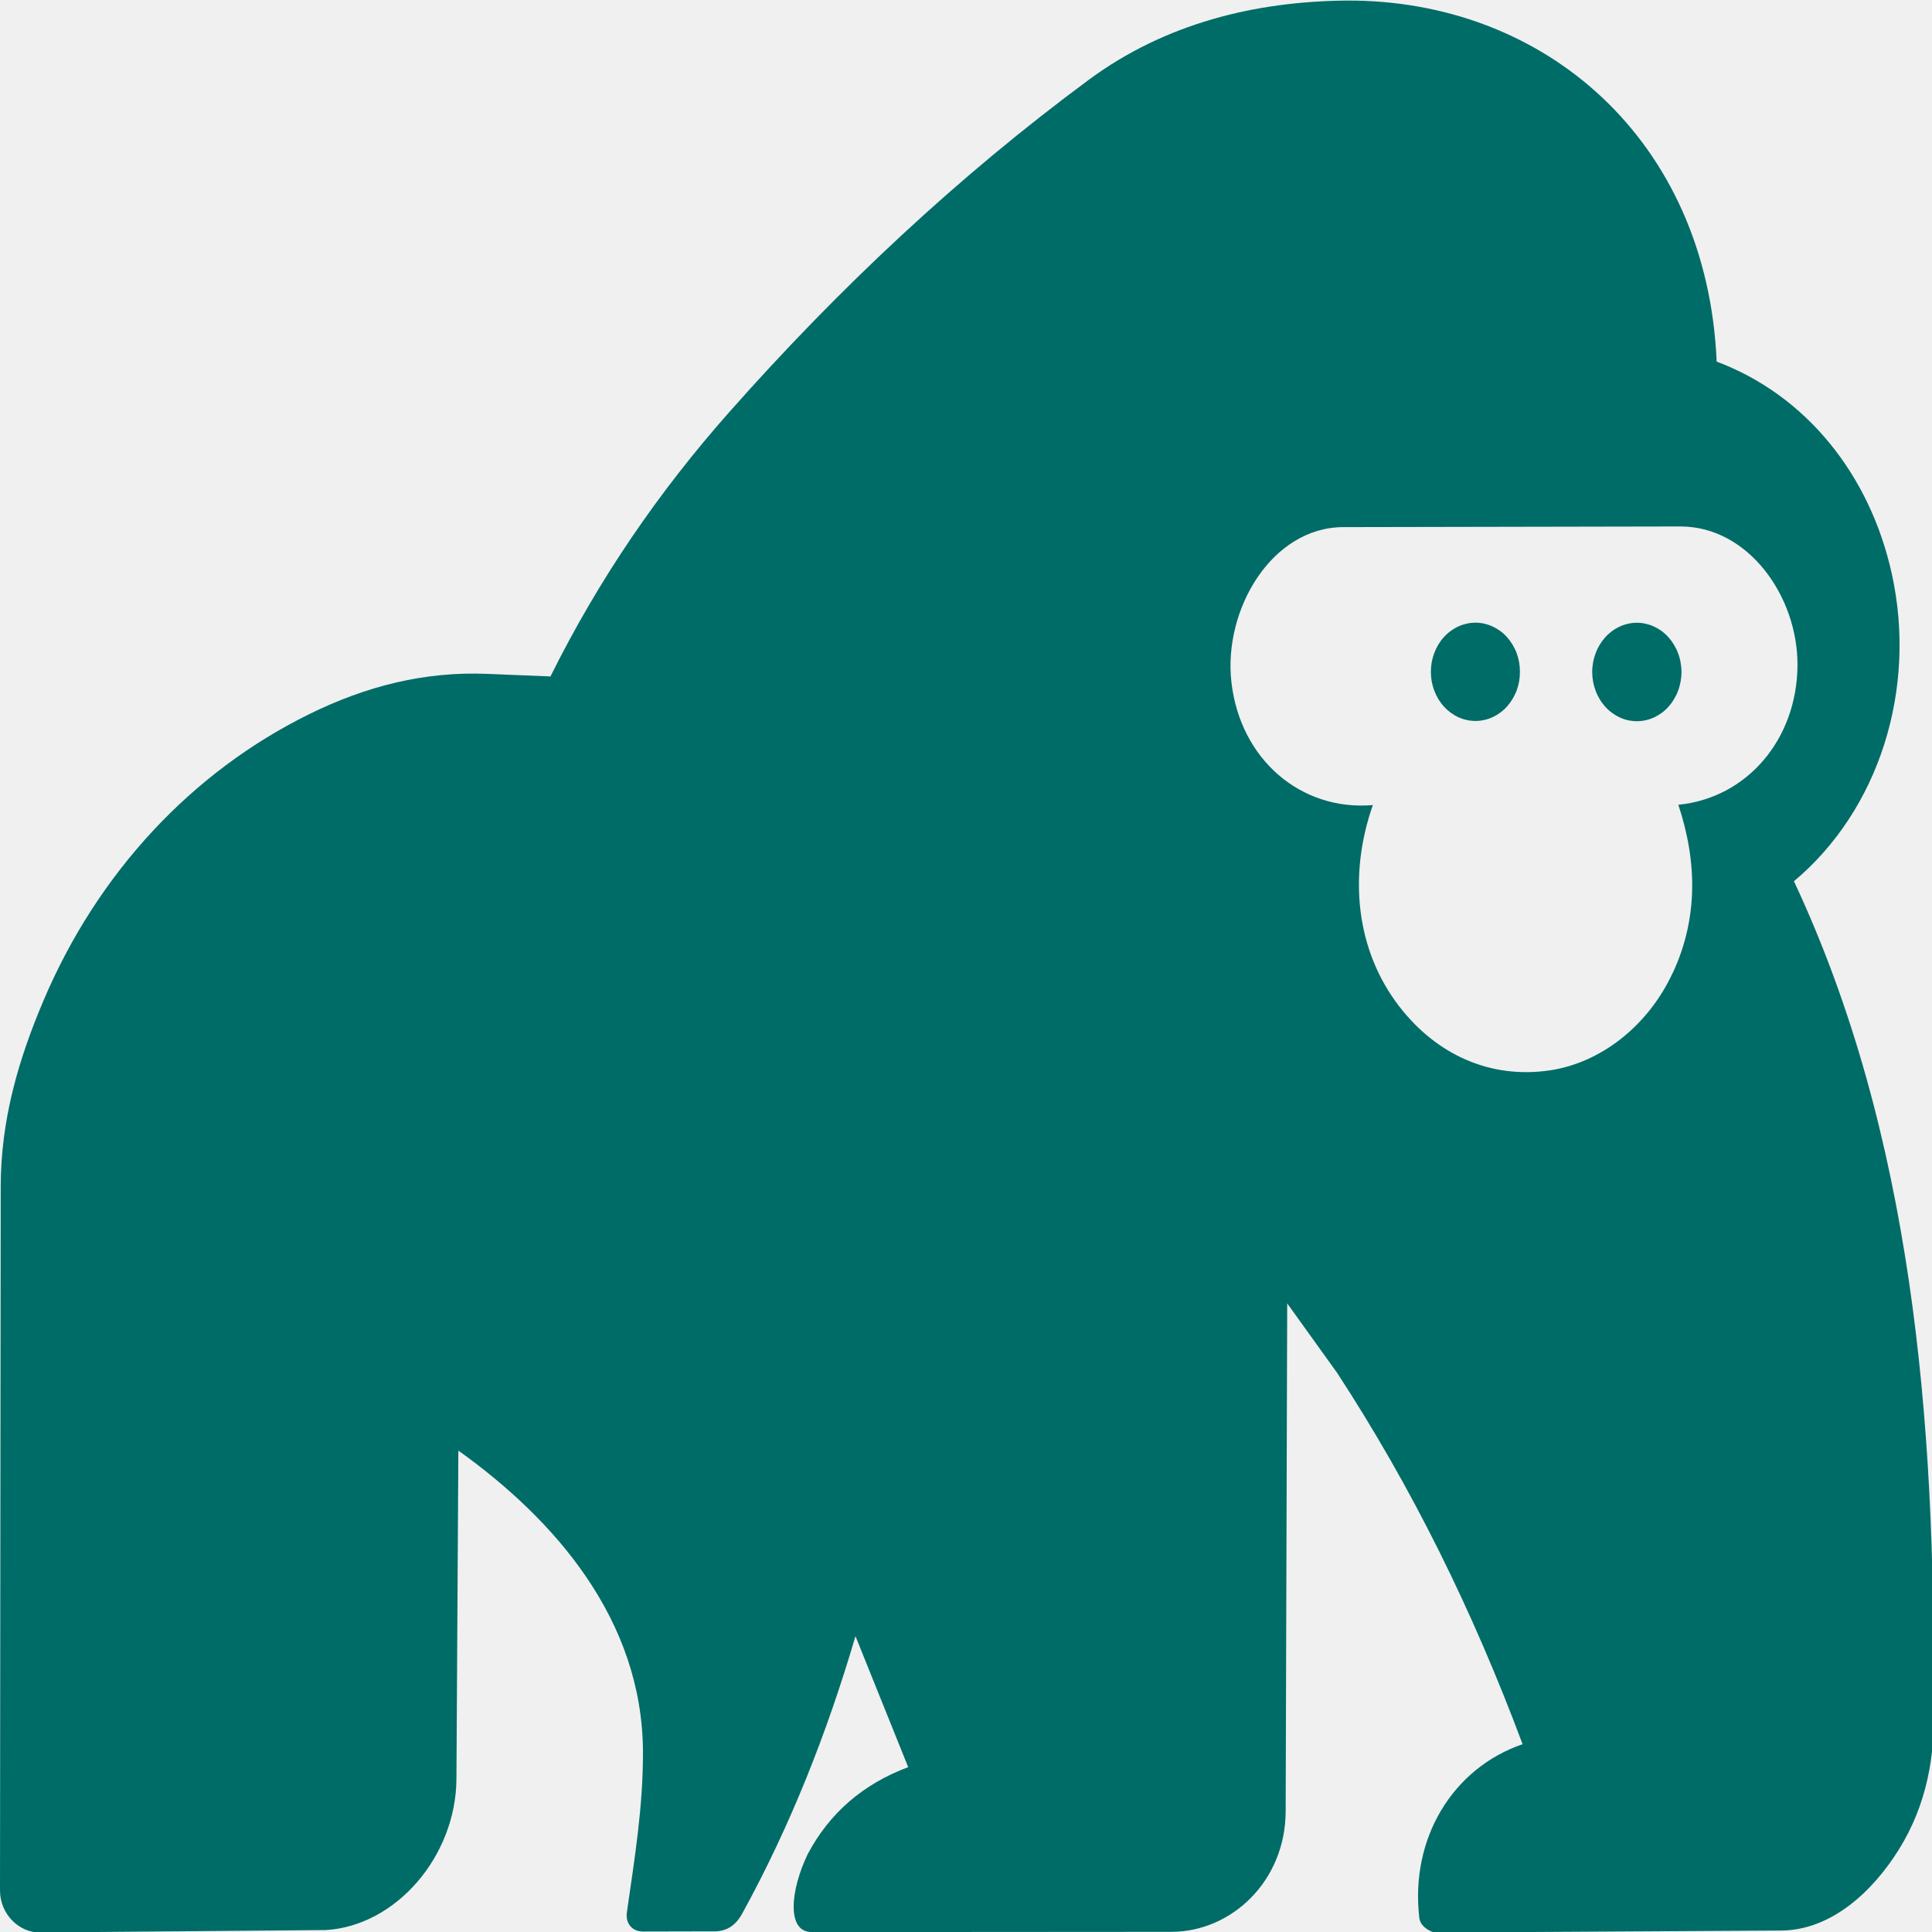
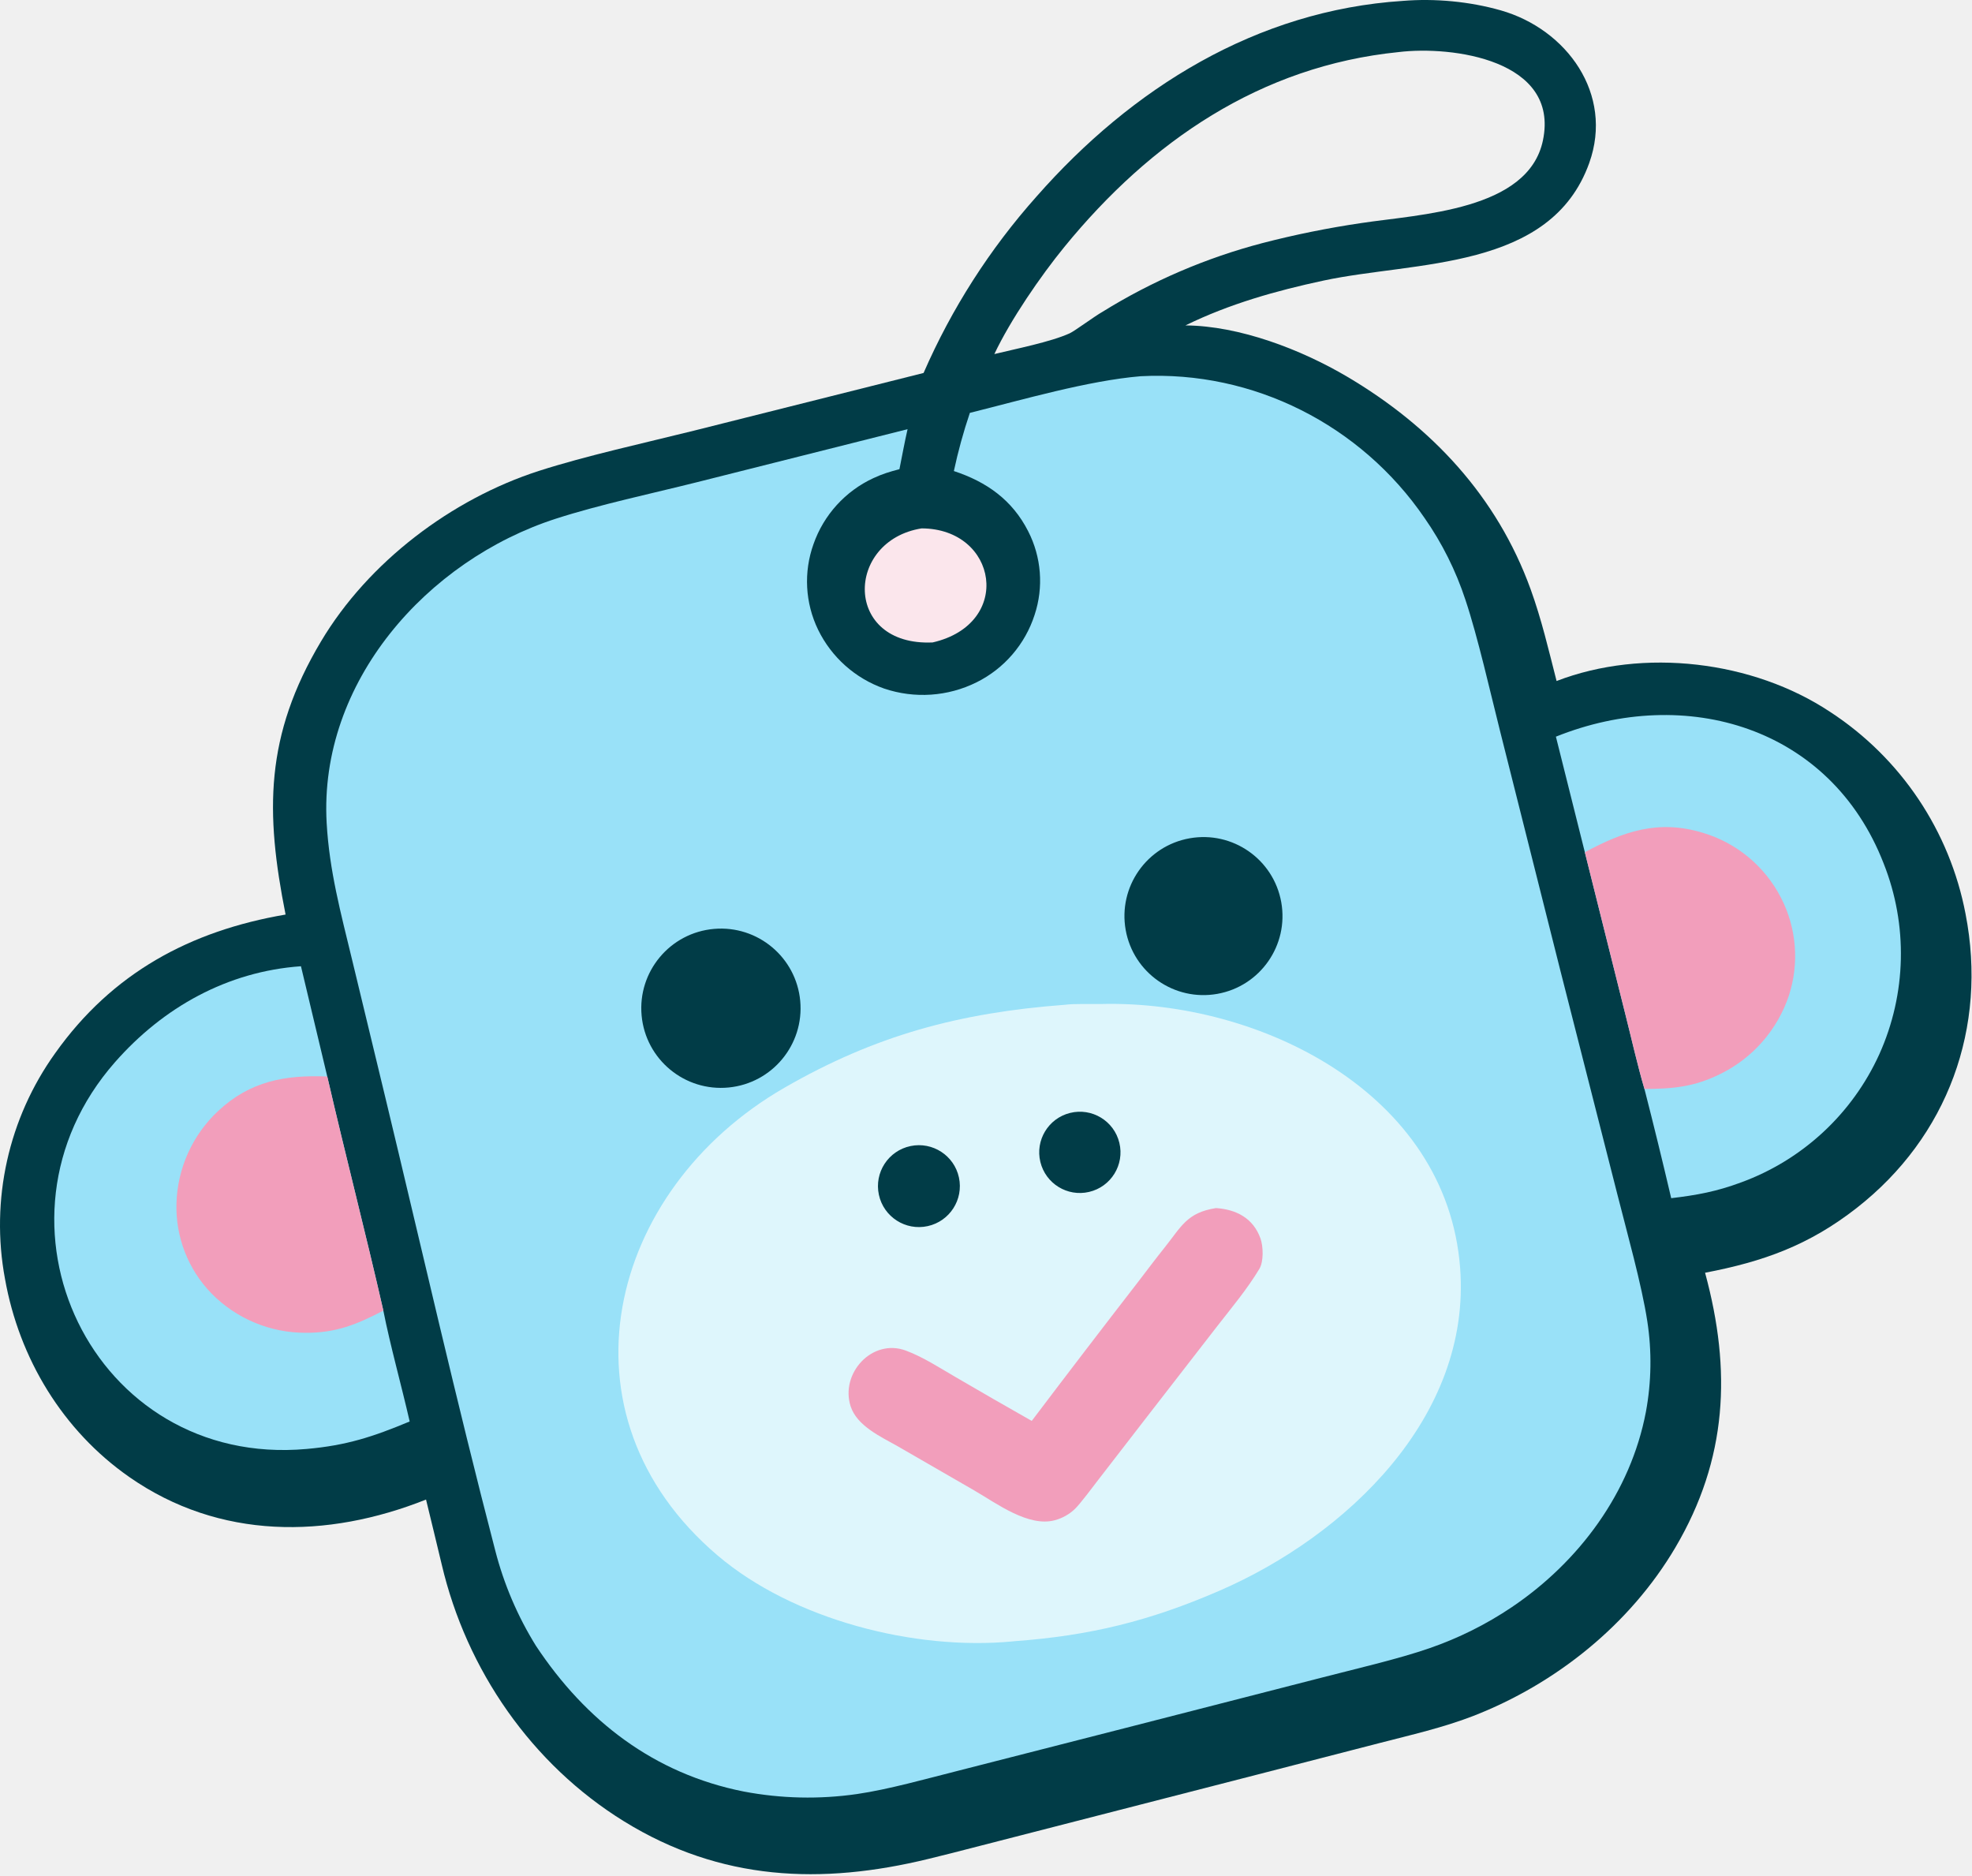
- <svg xmlns="http://www.w3.org/2000/svg" width="24" height="24" viewBox="0 0 24 24" fill="none">
-   <mask id="mask0_46_94" style="mask-type:luminance" maskUnits="userSpaceOnUse" x="0" y="0" width="24" height="24">
-     <path d="M0 0H24V24H0V0Z" fill="white" />
-   </mask>
-   <g mask="url(#mask0_46_94)">
-     <path d="M11.282 21.952L10.627 20.325C10.271 21.536 9.816 22.686 9.219 23.773C9.139 23.917 9.03 23.992 8.874 23.992L7.985 23.994C7.86 23.994 7.767 23.899 7.787 23.757C7.883 23.09 7.99 22.44 7.987 21.755C7.978 20.122 6.895 18.878 5.694 18.02L5.67 22.1C5.664 23.059 4.919 23.926 4.045 23.976L0.494 24.006C0.24 24.008 0 23.782 0 23.483L0.009 14.74C0.01 13.912 0.228 13.164 0.541 12.428C1.216 10.837 2.388 9.587 3.84 8.872C4.552 8.521 5.278 8.339 6.054 8.371L6.838 8.403C7.442 7.188 8.183 6.109 9.062 5.116C10.426 3.575 11.905 2.189 13.527 0.99C14.478 0.288 15.594 0.018 16.724 0.007C19.187 -0.007 21.207 1.74 21.325 4.492C22.432 4.908 23.23 5.892 23.502 7.134C23.814 8.56 23.345 10.059 22.285 10.947C23.753 14.08 24.048 17.659 24.016 21.129C24.051 21.802 23.933 22.422 23.588 22.976C23.258 23.506 22.741 23.979 22.124 23.982L17.817 24.007C17.727 23.977 17.643 23.919 17.631 23.823C17.516 22.84 18.043 21.966 18.914 21.667C18.296 20.011 17.541 18.479 16.608 17.051L15.99 16.191L15.971 22.503C15.968 23.365 15.301 23.997 14.552 23.998L10.083 24.001C9.767 24.001 9.819 23.479 10.033 23.034C10.304 22.523 10.719 22.163 11.282 21.952L11.282 21.952ZM20.783 12.079C21.09 11.415 21.087 10.715 20.849 9.997C21.698 9.914 22.324 9.188 22.329 8.263C22.333 7.405 21.715 6.539 20.874 6.54L16.688 6.548C15.796 6.55 15.195 7.574 15.297 8.473C15.406 9.434 16.161 10.077 17.054 10.001C16.746 10.879 16.846 11.808 17.382 12.502C17.849 13.107 18.52 13.406 19.256 13.296C19.87 13.204 20.467 12.761 20.782 12.079H20.783Z" fill="#006C67" />
-   </g>
-   <path d="M20.888 8.348C20.888 8.388 20.884 8.427 20.877 8.467C20.87 8.506 20.86 8.544 20.845 8.582C20.832 8.619 20.814 8.654 20.794 8.687C20.774 8.721 20.751 8.752 20.725 8.78C20.7 8.809 20.672 8.834 20.642 8.856C20.611 8.878 20.579 8.897 20.546 8.913C20.512 8.928 20.477 8.94 20.442 8.948C20.406 8.955 20.37 8.959 20.333 8.959C20.297 8.959 20.261 8.955 20.226 8.948C20.19 8.94 20.155 8.928 20.122 8.913C20.088 8.897 20.056 8.878 20.026 8.856C19.996 8.834 19.967 8.809 19.942 8.78C19.916 8.752 19.893 8.721 19.873 8.687C19.853 8.654 19.835 8.619 19.822 8.582C19.808 8.544 19.797 8.506 19.79 8.467C19.783 8.427 19.779 8.388 19.779 8.348C19.779 8.307 19.783 8.268 19.79 8.228C19.797 8.189 19.808 8.151 19.822 8.114C19.835 8.077 19.853 8.041 19.873 8.008C19.893 7.975 19.916 7.944 19.942 7.915C19.967 7.887 19.996 7.862 20.026 7.839C20.056 7.817 20.088 7.798 20.122 7.783C20.155 7.767 20.19 7.756 20.226 7.748C20.261 7.74 20.297 7.736 20.333 7.736C20.37 7.736 20.406 7.74 20.442 7.748C20.477 7.756 20.512 7.767 20.546 7.783C20.579 7.798 20.611 7.817 20.642 7.839C20.672 7.862 20.7 7.887 20.725 7.915C20.751 7.944 20.774 7.975 20.794 8.008C20.814 8.041 20.832 8.077 20.845 8.114C20.86 8.151 20.87 8.189 20.877 8.228C20.884 8.268 20.888 8.307 20.888 8.348Z" fill="#006C67" />
-   <path d="M18.881 8.345C18.881 8.386 18.878 8.425 18.871 8.465C18.864 8.504 18.853 8.542 18.84 8.579C18.826 8.616 18.808 8.651 18.788 8.685C18.768 8.718 18.745 8.749 18.72 8.777C18.694 8.806 18.666 8.831 18.636 8.853C18.605 8.875 18.574 8.894 18.54 8.91C18.506 8.925 18.472 8.937 18.436 8.944C18.401 8.952 18.365 8.956 18.328 8.956C18.292 8.956 18.256 8.952 18.22 8.944C18.185 8.937 18.15 8.925 18.116 8.91C18.083 8.894 18.051 8.875 18.021 8.853C17.991 8.831 17.963 8.806 17.937 8.777C17.911 8.749 17.888 8.718 17.868 8.685C17.848 8.651 17.831 8.616 17.817 8.579C17.803 8.542 17.793 8.504 17.785 8.465C17.779 8.425 17.775 8.386 17.775 8.345C17.775 8.306 17.779 8.266 17.785 8.226C17.793 8.187 17.803 8.149 17.817 8.112C17.831 8.075 17.848 8.04 17.868 8.006C17.888 7.973 17.911 7.942 17.937 7.914C17.963 7.885 17.991 7.86 18.021 7.838C18.051 7.816 18.083 7.797 18.116 7.782C18.15 7.766 18.185 7.755 18.22 7.747C18.256 7.739 18.292 7.735 18.328 7.735C18.365 7.735 18.401 7.739 18.436 7.747C18.472 7.755 18.506 7.766 18.54 7.782C18.574 7.797 18.605 7.816 18.636 7.838C18.666 7.86 18.694 7.885 18.72 7.914C18.745 7.942 18.768 7.973 18.788 8.006C18.808 8.04 18.826 8.075 18.84 8.112C18.853 8.149 18.864 8.187 18.871 8.226C18.878 8.266 18.881 8.306 18.881 8.345Z" fill="#006C67" />
+ <svg xmlns="http://www.w3.org/2000/svg" width="838" height="797" viewBox="0 0 838 797" fill="none">
+   <path d="M596.138 0.38C609.738 -0.746 624.562 0.64 637.746 4.402C665.799 12.407 685.806 39.965 675.357 69.225C658.976 115.081 601.525 110.839 562.396 119.223C542.28 123.534 522.414 129.123 503.753 138.268C526.707 138.425 552.921 148.497 572.53 160.083C608.309 181.228 636.145 210.889 650.45 250.404C655.107 263.277 658.067 276.082 661.468 289.358C698.381 275.153 744.942 280.714 777.723 302.488C807.768 322.091 828.537 353.076 835.257 388.311C844.662 436.532 827.723 483.004 788.966 513.287C768.696 529.12 749.381 536.031 724.57 540.783C724.596 540.892 724.628 541.007 724.66 541.123C735.775 582.261 734.154 619.89 711.924 657.564C692.686 690.159 661.302 715.413 626.023 729.12C613.441 734.007 599.456 737.203 586.285 740.604L534.426 753.977L404.277 787.424L394.515 789.845C349.052 800.919 306.248 799.221 265.235 773.916C225.9 749.654 198.235 709.559 187.717 664.776C185.548 655.546 183.248 646.355 181.043 637.158C138.945 653.9 93.305 654.323 54.96 627.595C26.658 607.868 8.125 577.176 2.116 543.358C-4.13 509.815 3.586 475.178 23.48 447.457C47.687 413.368 80.86 395.513 121.358 388.589C112.697 345.153 112.496 312.614 136.464 272.445C156.559 238.766 191.924 212.03 229.019 200.082C248.838 193.699 274.149 188.149 294.861 182.993L392.472 158.474C404.405 131.095 420.613 105.785 440.485 83.49C480.972 37.445 533.958 4.419 596.138 0.38ZM422.547 150.439C431.42 148.266 446.539 145.293 454.585 141.614C456.712 140.641 465.136 134.377 468.506 132.484C489.57 119.419 512.478 109.578 536.457 103.289C550.288 99.705 564.305 96.865 578.443 94.782C603.524 90.989 649.482 89.444 655.671 59.635C662.788 25.393 616.977 19.352 594.26 22.136C535.701 28.072 488.967 60.02 452.311 104.909C442.17 117.327 429.447 135.856 422.547 150.439Z" fill="#013C47" />
+   <path d="M484.777 159.852C532.632 157.376 578.334 180.569 605.369 220.1C612.826 230.78 618.675 242.496 622.736 254.873C627.989 270.578 633.345 294.353 637.483 310.758L662.98 412.012L687.369 507.759C691.321 523.413 697.676 545.945 700.028 561.445C701.981 574.198 701.776 587.193 699.432 599.875C692.923 634.141 671.09 663.54 642.461 682.863C631.596 690.184 619.815 696.057 607.425 700.329C594.369 704.883 575.375 709.258 561.422 712.877L478.589 734.128L407.076 752.408C393.826 755.745 377.504 760.35 364.21 762.278C348.212 764.59 331.94 764.231 316.06 761.215C277.921 753.638 248.949 731.259 227.772 699.337C219.984 686.809 214.151 673.166 210.473 658.883C194.091 596.032 179.007 529.683 163.753 466.352L149.545 407.478C144.814 387.87 139.956 370.005 138.812 349.676C135.446 289.821 181.463 238.012 236.345 220.349C255.005 214.343 276.891 209.725 296.257 204.868L385.673 182.359C384.415 187.824 383.329 193.818 382.215 199.352C378.095 200.437 375.032 201.349 371.137 203.162C359.219 208.681 350.044 218.788 345.701 231.181C341.438 243.065 342.134 256.165 347.634 267.531C353.335 279.248 363.429 288.245 375.723 292.569C388.641 296.933 402.765 295.979 414.981 289.919C426.73 284.08 435.622 273.751 439.652 261.268C443.547 249.516 442.554 236.692 436.897 225.68C430.145 212.398 419.184 204.69 405.346 200.148C407.134 191.783 409.402 183.529 412.143 175.427C434.476 169.872 462.336 161.725 484.777 159.852Z" fill="#99E1F8" />
+   <path d="M452.336 426.941C457.006 426.369 463.086 426.69 467.878 426.599C535.233 424.892 614.818 464.281 620.481 538.734C625.298 602.11 572.043 652.556 518.167 675.914C488.455 688.788 463.15 694.982 431.183 697.332L430.408 697.416C388.602 701.438 336.961 688.122 304.966 660.933C234.568 601.099 257.947 505.659 333.309 462.195C371.949 439.91 407.64 430.324 452.336 426.941Z" fill="#DEF6FC" />
+   <path d="M516.752 513.306C525.374 513.902 532.549 517.585 535.631 526.199C536.842 529.581 537.034 536.018 535.163 539.144C530.051 547.668 523.427 555.566 517.315 563.418L486.072 603.718L466.744 628.729C464.483 631.656 459.191 638.804 456.789 641.142C454.393 643.428 451.466 645.074 448.269 645.933C437.039 648.988 423.502 638.785 414.053 633.309L381.357 614.44C374.25 610.437 364.137 605.825 361.469 597.512C356.98 583.517 370.635 568.568 384.916 573.852C392.237 576.555 399.356 581.23 406.154 585.163C416.872 591.433 427.634 597.62 438.442 603.737C453.355 584.016 468.378 564.379 483.516 544.831C487.219 540.021 490.883 535.089 494.676 530.362C502.017 521.216 504.279 515.247 516.752 513.306Z" fill="#F29EBB" />
+   <path d="M386.937 486.956C396.306 485.002 405.494 490.978 407.505 500.336C409.51 509.693 403.585 518.91 394.24 520.972C384.817 523.054 375.502 517.072 373.477 507.637C371.452 498.203 377.491 488.929 386.937 486.956Z" fill="#013C47" />
+   <path d="M454.681 472.891C463.983 470.553 473.413 476.254 475.668 485.579C477.923 494.898 472.138 504.275 462.791 506.446C453.56 508.599 444.329 502.905 442.099 493.694C439.87 484.478 445.488 475.197 454.681 472.891Z" fill="#013C47" />
+   <path d="M303.45 394.684C321.995 393.086 338.35 406.761 340.057 425.292C341.765 443.824 328.183 460.256 309.658 462.072C290.978 463.902 274.376 450.185 272.655 431.5C270.933 412.813 284.75 396.296 303.45 394.684Z" fill="#013C47" />
+   <path d="M505.496 356.196C523.767 352.927 541.224 365.095 544.472 383.362C547.72 401.628 535.535 419.068 517.258 422.299C499.013 425.525 481.601 413.362 478.353 395.121C475.111 376.88 487.257 359.459 505.496 356.196Z" fill="#013C47" />
+   <path d="M174.089 603.98C158.499 610.488 147.279 614.164 130.25 615.663C39.336 623.797 -10.564 518.91 48.883 451.295C69.38 427.983 96.631 412.767 127.893 410.552L139.073 457.403C146.724 490.588 155.359 523.746 162.905 556.878C165.762 571.424 170.68 588.999 174.089 603.98Z" fill="#99E1F8" />
+   <path d="M162.905 556.879C151.707 562.726 142.728 566.396 129.79 566.3C114.743 566.313 100.327 560.26 89.798 549.513C79.903 539.297 74.561 525.514 74.989 511.301C75.417 496.371 81.805 482.229 92.727 472.033C106.34 459.336 121.172 456.671 139.074 457.403C146.724 490.588 155.359 523.746 162.905 556.879Z" fill="#F29EBB" />
+   <path d="M661.181 313.005C716.505 290.8 777.909 308.851 800.453 366.869C810.837 393.02 810.177 422.262 798.627 447.919C787.134 473.25 765.936 492.894 739.798 502.431C729.42 506.28 720.97 507.83 710.176 509.105C706.55 493.598 702.764 478.131 698.811 462.704C695.986 453.189 693.103 440.466 690.605 430.608L673.474 362.107L661.181 313.005Z" fill="#99E1F8" />
+   <path d="M673.474 362.106C689.957 353.255 704.704 348.088 723.673 353.872C738.036 358.165 750.016 368.135 756.845 381.472C763.449 394.299 764.66 409.231 760.208 422.955C755.358 437.509 744.884 449.515 731.123 456.291C719.951 461.843 710.969 462.645 698.81 462.703C695.985 453.188 693.102 440.465 690.604 430.607L673.474 362.106Z" fill="#F29EBB" />
+   <path d="M391.627 224.512C423.944 224.587 430.748 265.056 396.322 272.973C358.349 274.653 359.035 229.738 391.627 224.512Z" fill="#FBE6EC" />
</svg>
